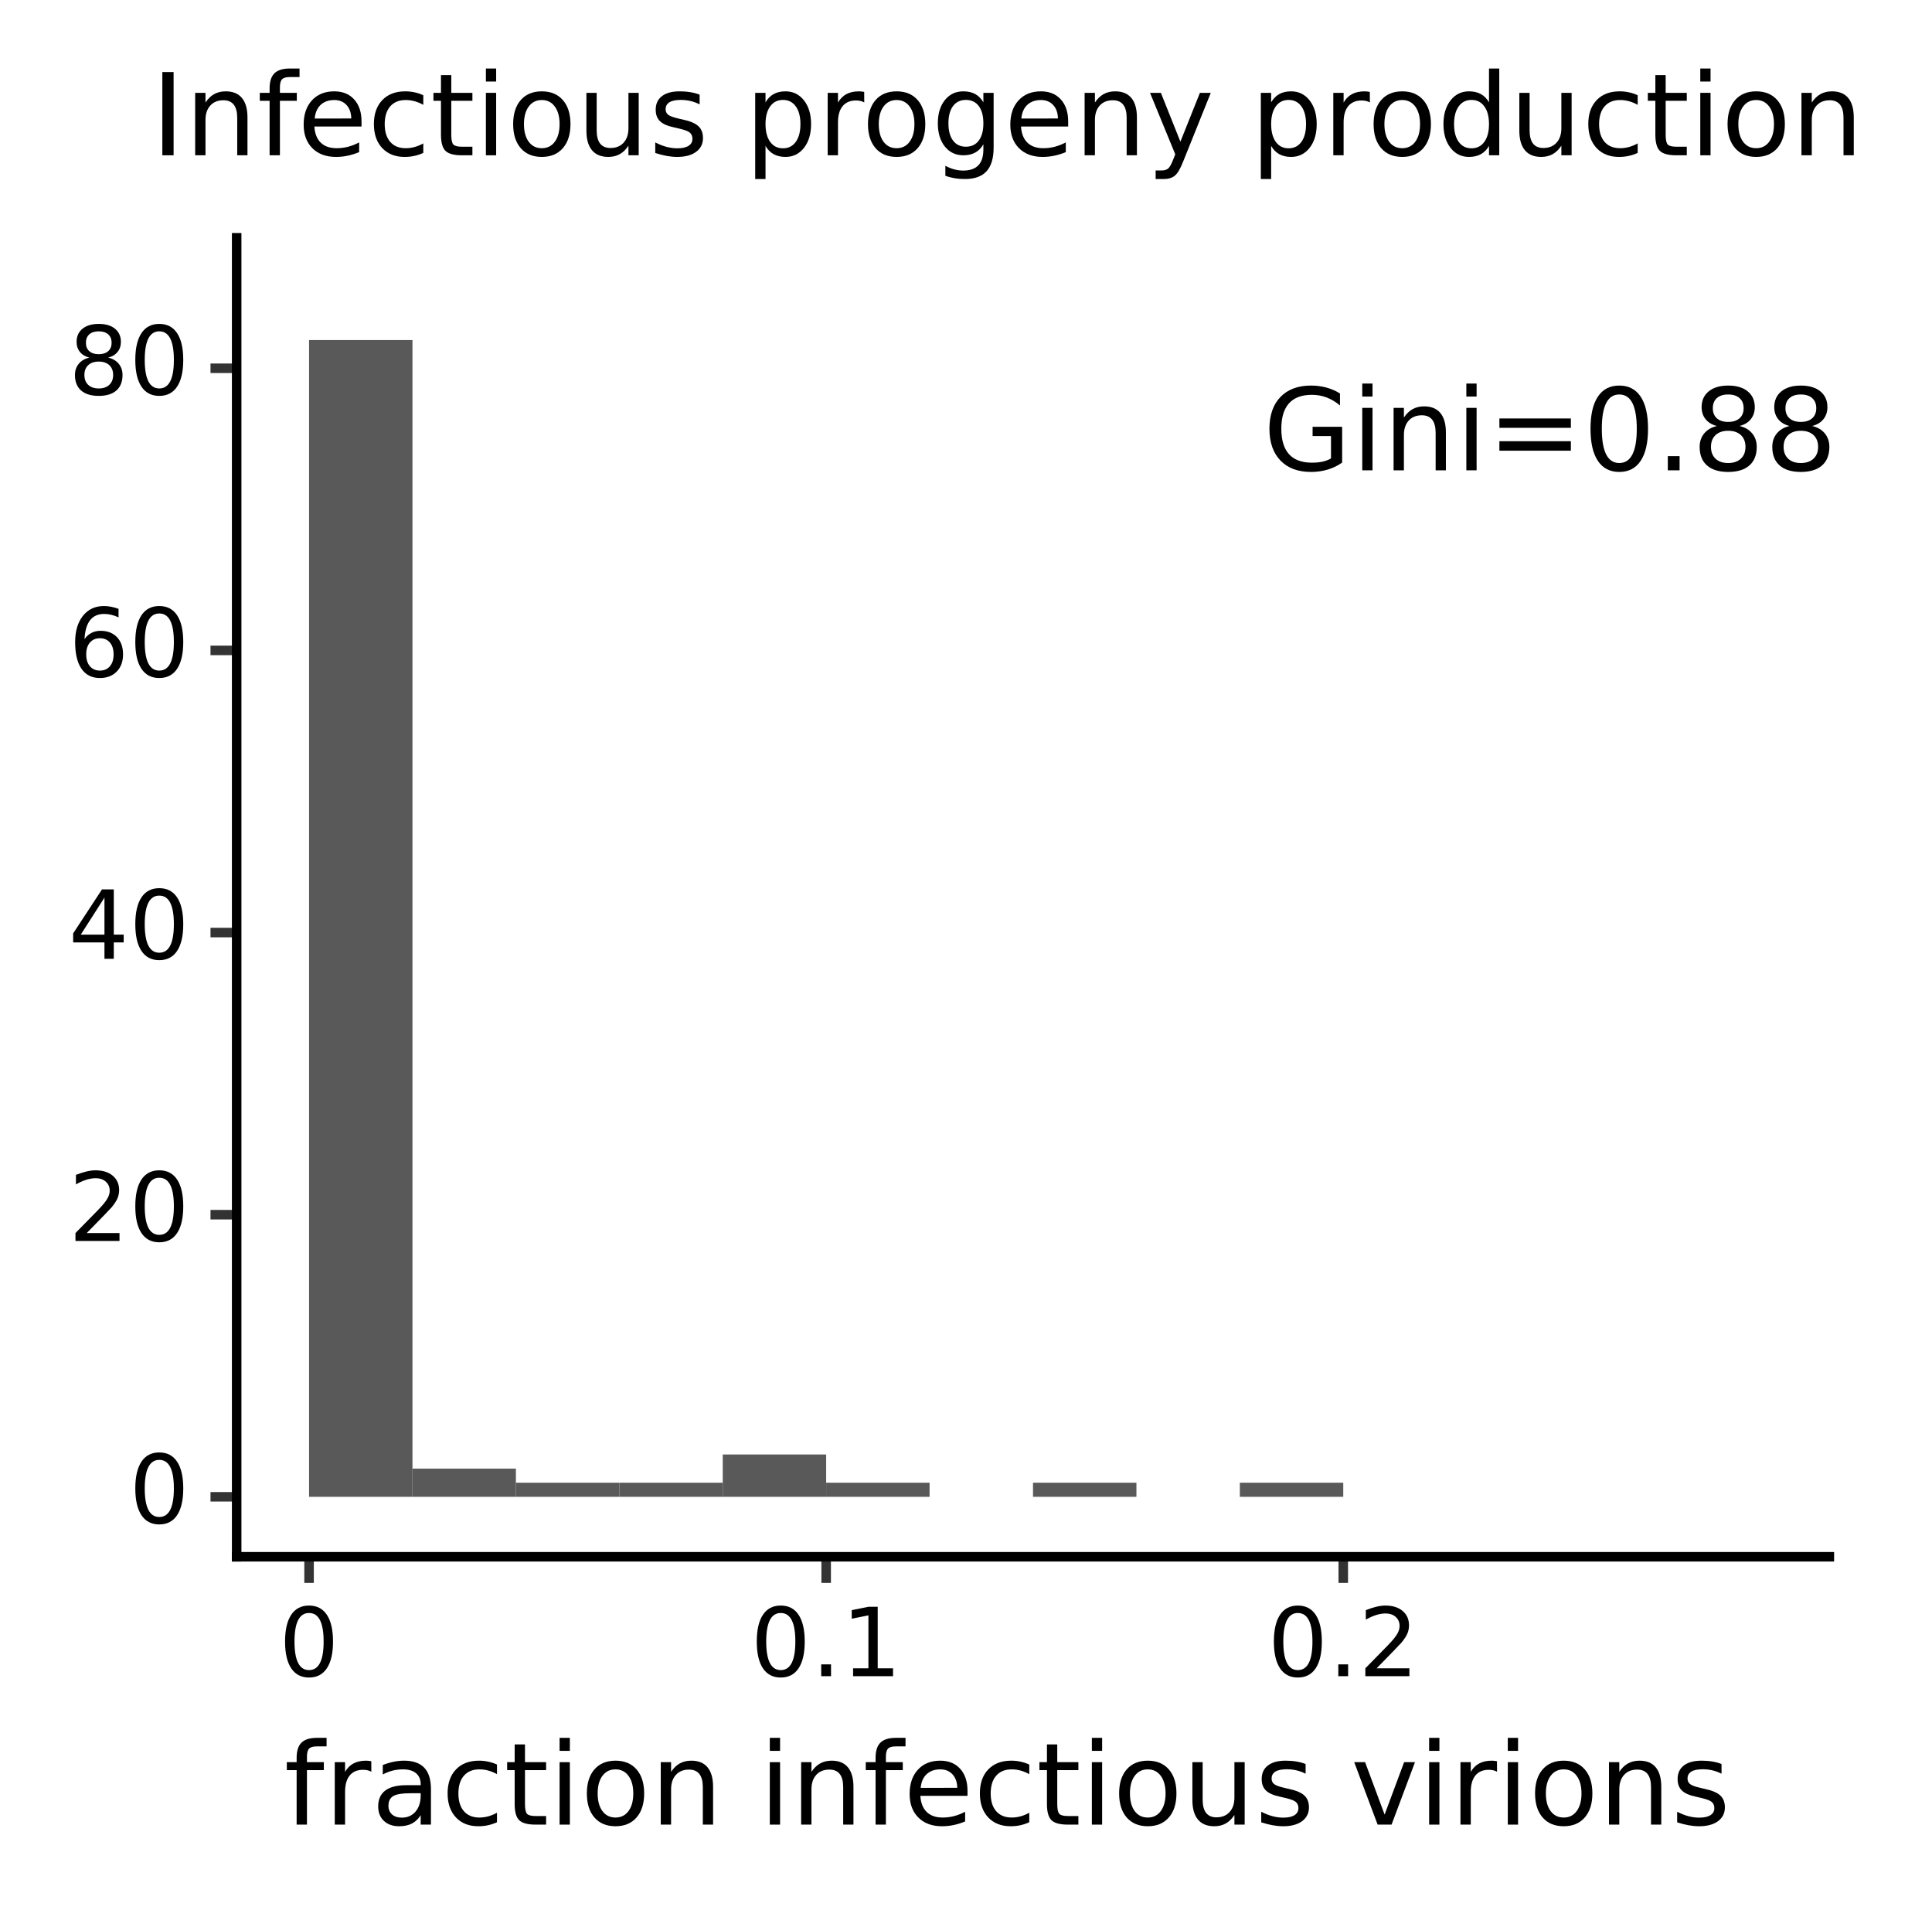
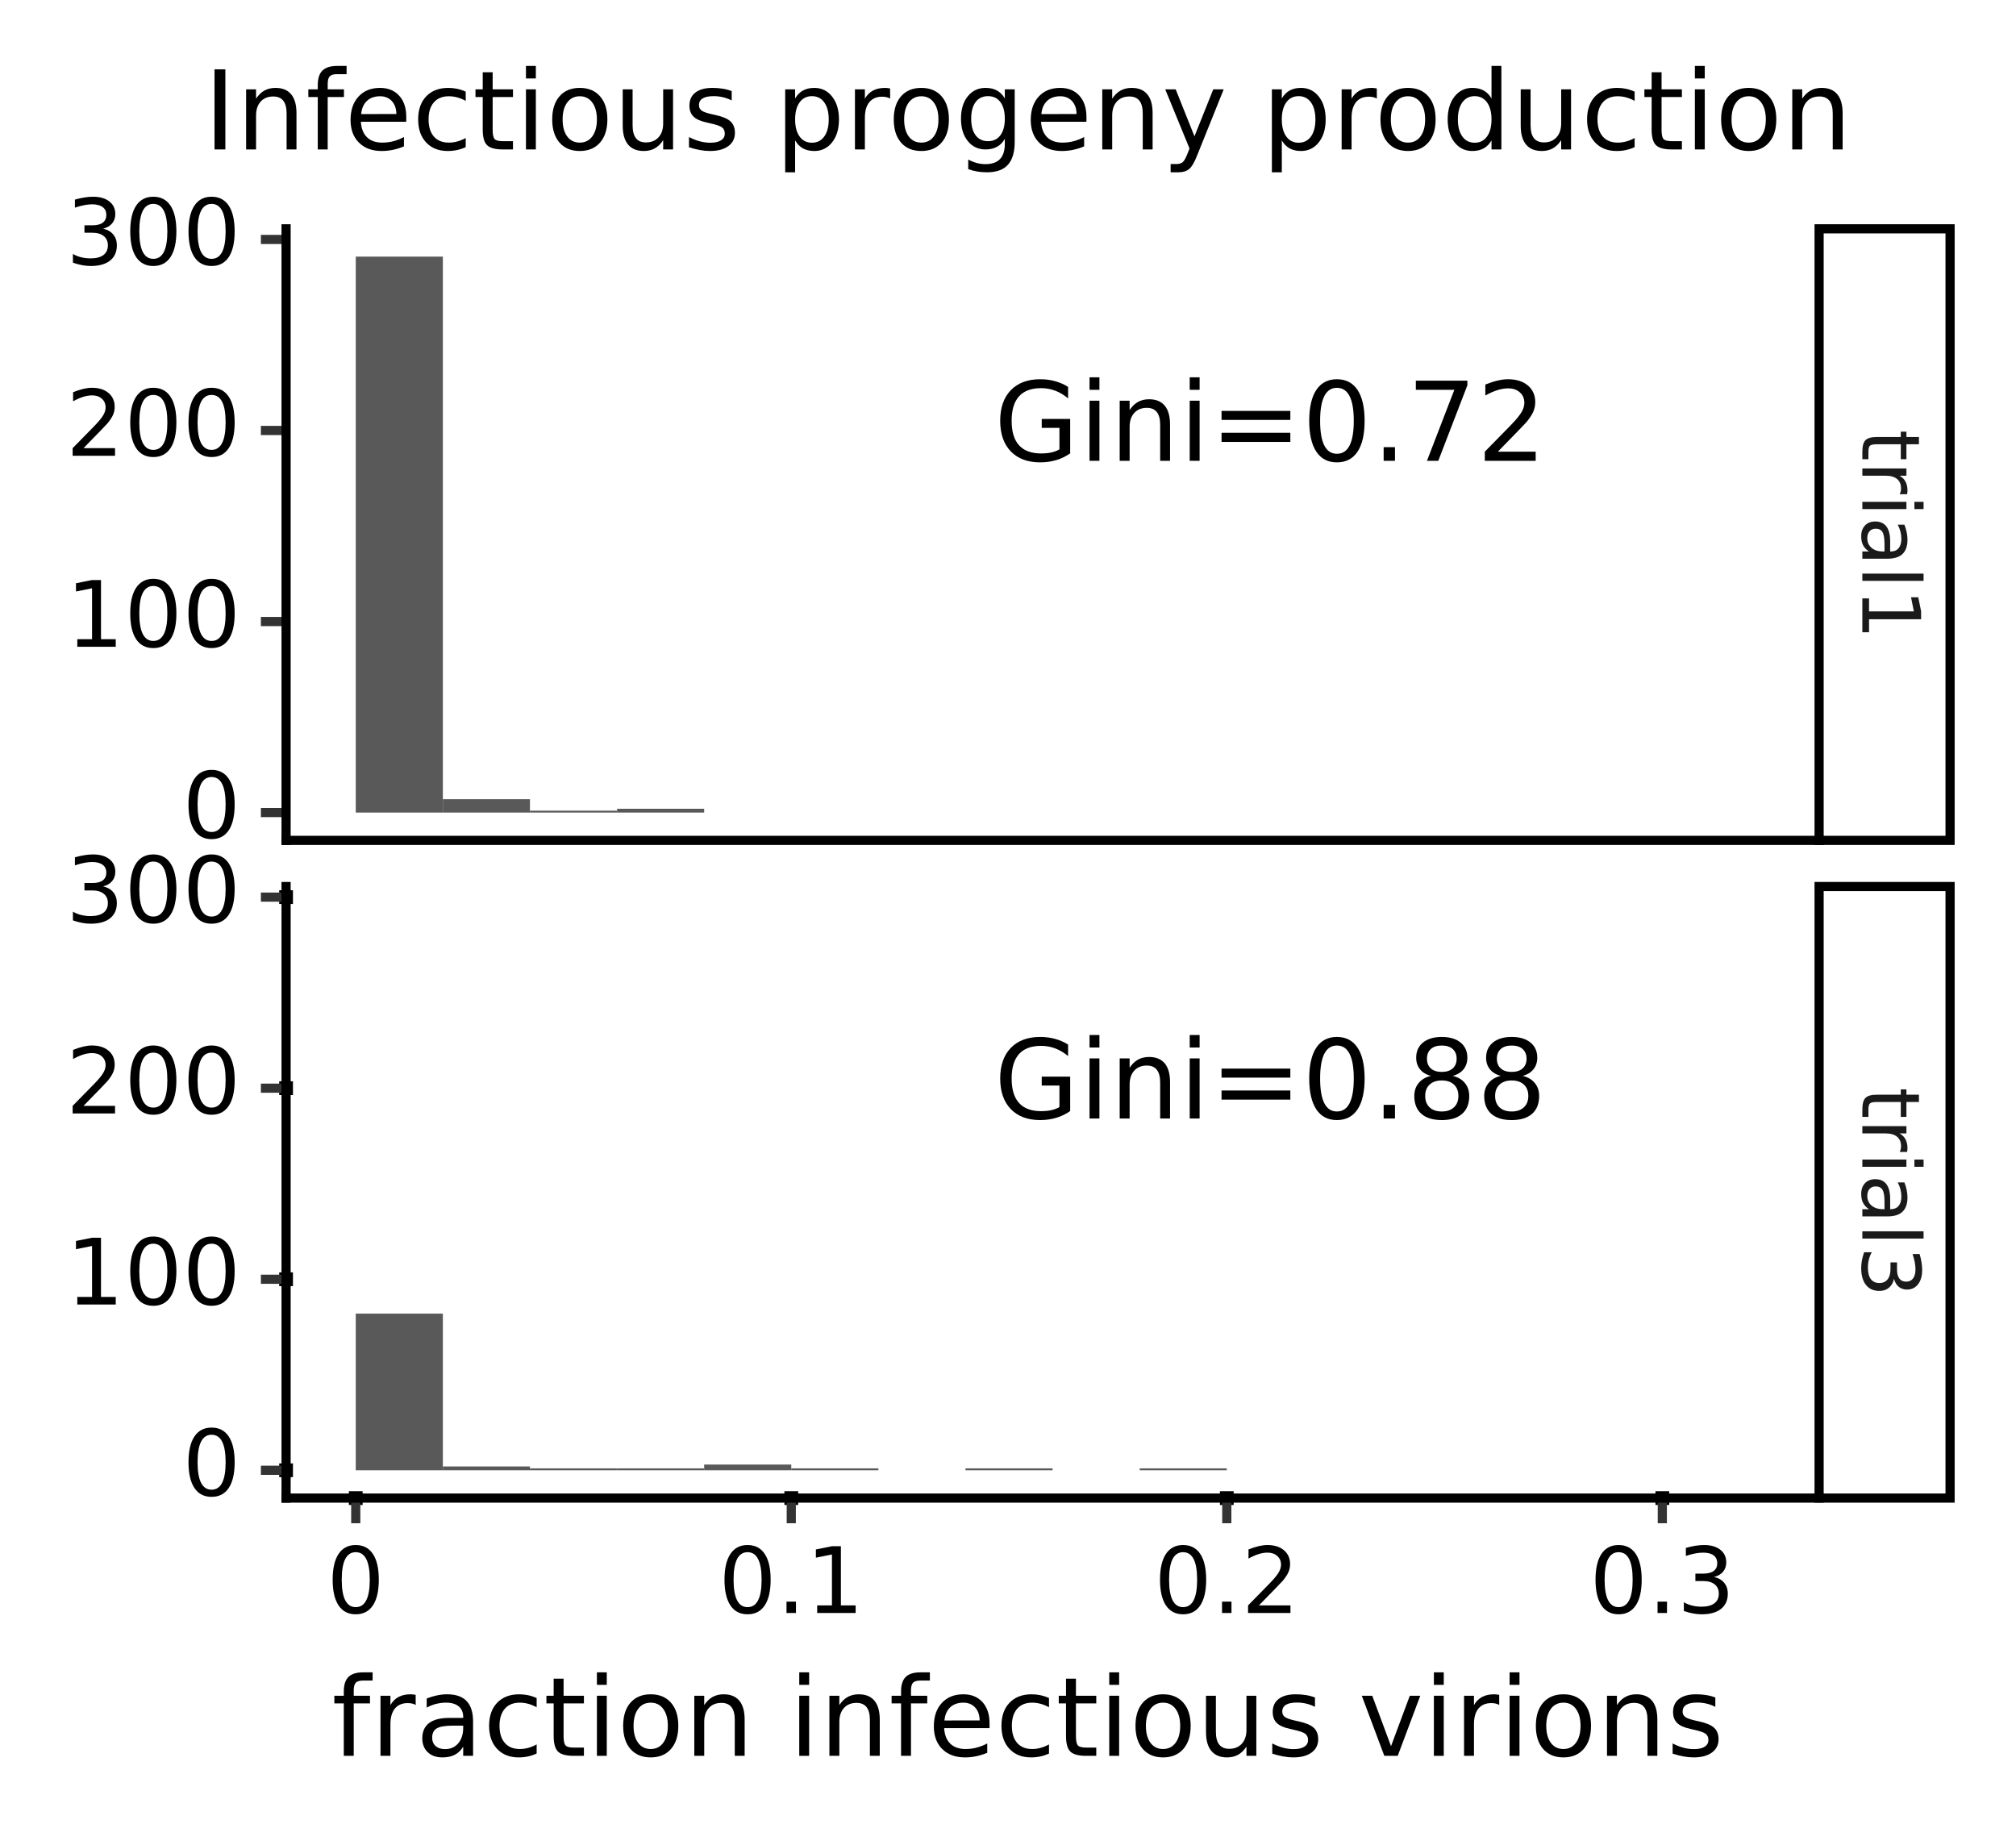
- <svg xmlns="http://www.w3.org/2000/svg" xmlns:xlink="http://www.w3.org/1999/xlink" width="203.065pt" height="201.429pt" viewBox="0 0 203.065 201.429" version="1.1">
+ <svg xmlns="http://www.w3.org/2000/svg" xmlns:xlink="http://www.w3.org/1999/xlink" width="220.137pt" height="201.429pt" viewBox="0 0 220.137 201.429" version="1.1">
  <defs>
    <style type="text/css">*{stroke-linejoin: round; stroke-linecap: butt}</style>
  </defs>
  <g id="figure_1">
    <g id="patch_1">
-       <path d="M 0 201.429  L 203.065 201.429  L 203.065 0  L 0 0  z " style="fill: #ffffff; stroke: #ffffff; stroke-linejoin: miter" />
+       <path d="M 0 201.429  L 220.137 201.429  L 220.137 0  L 0 0  z " style="fill: #ffffff; stroke: #ffffff; stroke-linejoin: miter" />
    </g>
    <g id="axes_1">
      <g id="patch_2">
-         <path d="M 24.875 163.587  L 192.275 163.587  L 192.275 24.987  L 24.875 24.987  z " style="fill: #ffffff" />
+         <path d="M 31.238 91.767  L 198.637 91.767  L 198.637 24.987  L 31.238 24.987  z " style="fill: #ffffff" />
      </g>
      <g id="matplotlib.axis_1">
-         <g id="xtick_1">
+         <g id="xtick_1" />
+         <g id="xtick_2" />
+         <g id="xtick_3" />
+         <g id="xtick_4" />
+         <g id="xtick_5" />
+         <g id="xtick_6" />
+         <g id="xtick_7" />
+       </g>
+       <g id="matplotlib.axis_2">
+         <g id="ytick_1">
          <g id="line2d_1">
-             <path d="M 32.484 163.587  " style="fill: none; stroke: #000000; stroke-width: 1.5" />
+             <path d="M 31.238 88.731  " style="fill: none; stroke: #000000; stroke-width: 1.5" />
            <defs>
-               <path id="mec36c80d26" d="M 0 0  L 0 2.75  " style="stroke: #333333" />
+               <path id="m15685fe1ce" d="M 0 0  L -2.75 0  " style="stroke: #333333" />
            </defs>
            <g>
-               <use xlink:href="#mec36c80d26" x="32.484" y="163.587" style="stroke: #333333" />
+               <use xlink:href="#m15685fe1ce" x="31.238" y="88.731" style="stroke: #333333" />
            </g>
          </g>
          <g id="text_1">
-             <g transform="translate(29.30284 176.1351)scale(0.1 -0.1)">
+             <g transform="translate(19.925 91.49062)scale(0.1 -0.1)">
              <defs>
                <path id="DejaVuSans-30" d="M 2034 4250  Q 1547 4250 1301 3770  Q 1056 3291 1056 2328  Q 1056 1369 1301 889  Q 1547 409 2034 409  Q 2525 409 2770 889  Q 3016 1369 3016 2328  Q 3016 3291 2770 3770  Q 2525 4250 2034 4250  z M 2034 4750  Q 2819 4750 3233 4129  Q 3647 3509 3647 2328  Q 3647 1150 3233 529  Q 2819 -91 2034 -91  Q 1250 -91 836 529  Q 422 1150 422 2328  Q 422 3509 836 4129  Q 1250 4750 2034 4750  z " transform="scale(0.015625)" />
              </defs>
              <use xlink:href="#DejaVuSans-30" />
            </g>
          </g>
        </g>
-         <g id="xtick_2">
+         <g id="ytick_2">
          <g id="line2d_2">
-             <path d="M 86.835 163.587  " style="fill: none; stroke: #000000; stroke-width: 1.5" />
-             <g>
-               <use xlink:href="#mec36c80d26" x="86.835" y="163.587" style="stroke: #333333" />
+             <path d="M 31.238 67.869  " style="fill: none; stroke: #000000; stroke-width: 1.5" />
+             <g>
+               <use xlink:href="#m15685fe1ce" x="31.238" y="67.869" style="stroke: #333333" />
            </g>
          </g>
          <g id="text_2">
-             <g transform="translate(78.88318 176.1351)scale(0.1 -0.1)">
+             <g transform="translate(7.2 70.62839)scale(0.1 -0.1)">
              <defs>
-                 <path id="DejaVuSans-2e" d="M 684 794  L 1344 794  L 1344 0  L 684 0  L 684 794  z " transform="scale(0.015625)" />
                <path id="DejaVuSans-31" d="M 794 531  L 1825 531  L 1825 4091  L 703 3866  L 703 4441  L 1819 4666  L 2450 4666  L 2450 531  L 3481 531  L 3481 0  L 794 0  L 794 531  z " transform="scale(0.015625)" />
              </defs>
-               <use xlink:href="#DejaVuSans-30" />
-               <use xlink:href="#DejaVuSans-2e" x="63.623" />
-               <use xlink:href="#DejaVuSans-31" x="95.41" />
-             </g>
-           </g>
-         </g>
-         <g id="xtick_3">
+               <use xlink:href="#DejaVuSans-31" />
+               <use xlink:href="#DejaVuSans-30" x="63.623" />
+               <use xlink:href="#DejaVuSans-30" x="127.246" />
+             </g>
+           </g>
+         </g>
+         <g id="ytick_3">
          <g id="line2d_3">
-             <path d="M 141.185 163.587  " style="fill: none; stroke: #000000; stroke-width: 1.5" />
-             <g>
-               <use xlink:href="#mec36c80d26" x="141.185" y="163.587" style="stroke: #333333" />
+             <path d="M 31.238 47.007  " style="fill: none; stroke: #000000; stroke-width: 1.5" />
+             <g>
+               <use xlink:href="#m15685fe1ce" x="31.238" y="47.007" style="stroke: #333333" />
            </g>
          </g>
          <g id="text_3">
-             <g transform="translate(133.2338 176.1351)scale(0.1 -0.1)">
+             <g transform="translate(7.2 49.76616)scale(0.1 -0.1)">
              <defs>
                <path id="DejaVuSans-32" d="M 1228 531  L 3431 531  L 3431 0  L 469 0  L 469 531  Q 828 903 1448 1529  Q 2069 2156 2228 2338  Q 2531 2678 2651 2914  Q 2772 3150 2772 3378  Q 2772 3750 2511 3984  Q 2250 4219 1831 4219  Q 1534 4219 1204 4116  Q 875 4013 500 3803  L 500 4441  Q 881 4594 1212 4672  Q 1544 4750 1819 4750  Q 2544 4750 2975 4387  Q 3406 4025 3406 3419  Q 3406 3131 3298 2873  Q 3191 2616 2906 2266  Q 2828 2175 2409 1742  Q 1991 1309 1228 531  z " transform="scale(0.015625)" />
              </defs>
+               <use xlink:href="#DejaVuSans-32" />
+               <use xlink:href="#DejaVuSans-30" x="63.623" />
+               <use xlink:href="#DejaVuSans-30" x="127.246" />
+             </g>
+           </g>
+         </g>
+         <g id="ytick_4">
+           <g id="line2d_4">
+             <path d="M 31.238 26.145  " style="fill: none; stroke: #000000; stroke-width: 1.5" />
+             <g>
+               <use xlink:href="#m15685fe1ce" x="31.238" y="26.145" style="stroke: #333333" />
+             </g>
+           </g>
+           <g id="text_4">
+             <g transform="translate(7.2 28.90393)scale(0.1 -0.1)">
+               <defs>
+                 <path id="DejaVuSans-33" d="M 2597 2516  Q 3050 2419 3304 2112  Q 3559 1806 3559 1356  Q 3559 666 3084 287  Q 2609 -91 1734 -91  Q 1441 -91 1130 -33  Q 819 25 488 141  L 488 750  Q 750 597 1062 519  Q 1375 441 1716 441  Q 2309 441 2620 675  Q 2931 909 2931 1356  Q 2931 1769 2642 2001  Q 2353 2234 1838 2234  L 1294 2234  L 1294 2753  L 1863 2753  Q 2328 2753 2575 2939  Q 2822 3125 2822 3475  Q 2822 3834 2567 4026  Q 2313 4219 1838 4219  Q 1578 4219 1281 4162  Q 984 4106 628 3988  L 628 4550  Q 988 4650 1302 4700  Q 1616 4750 1894 4750  Q 2613 4750 3031 4423  Q 3450 4097 3450 3541  Q 3450 3153 3228 2886  Q 3006 2619 2597 2516  z " transform="scale(0.015625)" />
+               </defs>
+               <use xlink:href="#DejaVuSans-33" />
+               <use xlink:href="#DejaVuSans-30" x="63.623" />
+               <use xlink:href="#DejaVuSans-30" x="127.246" />
+             </g>
+           </g>
+         </g>
+         <g id="ytick_5" />
+         <g id="ytick_6" />
+         <g id="ytick_7" />
+       </g>
+       <g id="PolyCollection_1">
+         <path d="M 38.847 88.731  L 38.847 28.022  L 48.358 28.022  L 48.358 88.731  z " clip-path="url(#p2bdece187e)" style="fill: #595959" />
+         <path d="M 48.358 88.731  L 48.358 87.271  L 57.869 87.271  L 57.869 88.731  z " clip-path="url(#p2bdece187e)" style="fill: #595959" />
+         <path d="M 57.869 88.731  L 57.869 88.523  L 67.381 88.523  L 67.381 88.731  z " clip-path="url(#p2bdece187e)" style="fill: #595959" />
+         <path d="M 67.381 88.731  L 67.381 88.314  L 76.892 88.314  L 76.892 88.731  z " clip-path="url(#p2bdece187e)" style="fill: #595959" />
+         <path d="M 76.892 88.731  L 76.892 88.731  L 86.403 88.731  L 86.403 88.731  z " clip-path="url(#p2bdece187e)" style="fill: #595959" />
+         <path d="M 86.403 88.731  L 86.403 88.731  L 95.915 88.731  L 95.915 88.731  z " clip-path="url(#p2bdece187e)" style="fill: #595959" />
+         <path d="M 95.915 88.731  L 95.915 88.731  L 105.426 88.731  L 105.426 88.731  z " clip-path="url(#p2bdece187e)" style="fill: #595959" />
+         <path d="M 105.426 88.731  L 105.426 88.731  L 114.938 88.731  L 114.938 88.731  z " clip-path="url(#p2bdece187e)" style="fill: #595959" />
+         <path d="M 114.938 88.731  L 114.938 88.731  L 124.449 88.731  L 124.449 88.731  z " clip-path="url(#p2bdece187e)" style="fill: #595959" />
+         <path d="M 124.449 88.731  L 124.449 88.731  L 133.96 88.731  L 133.96 88.731  z " clip-path="url(#p2bdece187e)" style="fill: #595959" />
+         <path d="M 133.96 88.731  L 133.96 88.731  L 143.472 88.731  L 143.472 88.731  z " clip-path="url(#p2bdece187e)" style="fill: #595959" />
+         <path d="M 143.472 88.731  L 143.472 88.731  L 152.983 88.731  L 152.983 88.731  z " clip-path="url(#p2bdece187e)" style="fill: #595959" />
+         <path d="M 152.983 88.731  L 152.983 88.731  L 162.494 88.731  L 162.494 88.731  z " clip-path="url(#p2bdece187e)" style="fill: #595959" />
+         <path d="M 162.494 88.731  L 162.494 88.731  L 172.006 88.731  L 172.006 88.731  z " clip-path="url(#p2bdece187e)" style="fill: #595959" />
+         <path d="M 172.006 88.731  L 172.006 88.731  L 181.517 88.731  L 181.517 88.731  z " clip-path="url(#p2bdece187e)" style="fill: #595959" />
+         <path d="M 181.517 88.731  L 181.517 88.731  L 191.028 88.731  L 191.028 88.731  z " clip-path="url(#p2bdece187e)" style="fill: #595959" />
+       </g>
+       <g id="text_5">
+         <g clip-path="url(#p2bdece187e)">
+           <g transform="translate(108.5434 50.31804)scale(0.12 -0.12)">
+             <defs>
+               <path id="DejaVuSans-47" d="M 3809 666  L 3809 1919  L 2778 1919  L 2778 2438  L 4434 2438  L 4434 434  Q 4069 175 3628 42  Q 3188 -91 2688 -91  Q 1594 -91 976 548  Q 359 1188 359 2328  Q 359 3472 976 4111  Q 1594 4750 2688 4750  Q 3144 4750 3555 4637  Q 3966 4525 4313 4306  L 4313 3634  Q 3963 3931 3569 4081  Q 3175 4231 2741 4231  Q 1884 4231 1454 3753  Q 1025 3275 1025 2328  Q 1025 1384 1454 906  Q 1884 428 2741 428  Q 3075 428 3337 486  Q 3600 544 3809 666  z " transform="scale(0.015625)" />
+               <path id="DejaVuSans-69" d="M 603 3500  L 1178 3500  L 1178 0  L 603 0  L 603 3500  z M 603 4863  L 1178 4863  L 1178 4134  L 603 4134  L 603 4863  z " transform="scale(0.015625)" />
+               <path id="DejaVuSans-6e" d="M 3513 2113  L 3513 0  L 2938 0  L 2938 2094  Q 2938 2591 2744 2837  Q 2550 3084 2163 3084  Q 1697 3084 1428 2787  Q 1159 2491 1159 1978  L 1159 0  L 581 0  L 581 3500  L 1159 3500  L 1159 2956  Q 1366 3272 1645 3428  Q 1925 3584 2291 3584  Q 2894 3584 3203 3211  Q 3513 2838 3513 2113  z " transform="scale(0.015625)" />
+               <path id="DejaVuSans-3d" d="M 678 2906  L 4684 2906  L 4684 2381  L 678 2381  L 678 2906  z M 678 1631  L 4684 1631  L 4684 1100  L 678 1100  L 678 1631  z " transform="scale(0.015625)" />
+               <path id="DejaVuSans-2e" d="M 684 794  L 1344 794  L 1344 0  L 684 0  L 684 794  z " transform="scale(0.015625)" />
+               <path id="DejaVuSans-37" d="M 525 4666  L 3525 4666  L 3525 4397  L 1831 0  L 1172 0  L 2766 4134  L 525 4134  L 525 4666  z " transform="scale(0.015625)" />
+             </defs>
+             <use xlink:href="#DejaVuSans-47" />
+             <use xlink:href="#DejaVuSans-69" x="77.49" />
+             <use xlink:href="#DejaVuSans-6e" x="105.273" />
+             <use xlink:href="#DejaVuSans-69" x="168.652" />
+             <use xlink:href="#DejaVuSans-3d" x="196.436" />
+             <use xlink:href="#DejaVuSans-30" x="280.225" />
+             <use xlink:href="#DejaVuSans-2e" x="343.848" />
+             <use xlink:href="#DejaVuSans-37" x="375.635" />
+             <use xlink:href="#DejaVuSans-32" x="439.258" />
+           </g>
+         </g>
+       </g>
+       <g id="patch_3">
+         <path d="M 198.637 91.767  L 212.938 91.767  L 212.938 24.987  L 198.637 24.987  L 198.637 91.767  z " style="fill: none; stroke: #000000; stroke-linejoin: miter" />
+       </g>
+       <g id="patch_4">
+         <path d="M 31.238 91.767  L 31.238 24.987  " style="fill: none; stroke: #000000; stroke-linejoin: miter; stroke-linecap: square" />
+       </g>
+       <g id="patch_5">
+         <path d="M 31.238 91.767  L 198.637 91.767  " style="fill: none; stroke: #000000; stroke-linejoin: miter; stroke-linecap: square" />
+       </g>
+       <g id="text_6">
+         <g style="fill: #1a1a1a" transform="translate(203.3593 46.90233)rotate(-270)scale(0.088 -0.088)">
+           <defs>
+             <path id="DejaVuSans-74" d="M 1172 4494  L 1172 3500  L 2356 3500  L 2356 3053  L 1172 3053  L 1172 1153  Q 1172 725 1289 603  Q 1406 481 1766 481  L 2356 481  L 2356 0  L 1766 0  Q 1100 0 847 248  Q 594 497 594 1153  L 594 3053  L 172 3053  L 172 3500  L 594 3500  L 594 4494  L 1172 4494  z " transform="scale(0.015625)" />
+             <path id="DejaVuSans-72" d="M 2631 2963  Q 2534 3019 2420 3045  Q 2306 3072 2169 3072  Q 1681 3072 1420 2755  Q 1159 2438 1159 1844  L 1159 0  L 581 0  L 581 3500  L 1159 3500  L 1159 2956  Q 1341 3275 1631 3429  Q 1922 3584 2338 3584  Q 2397 3584 2469 3576  Q 2541 3569 2628 3553  L 2631 2963  z " transform="scale(0.015625)" />
+             <path id="DejaVuSans-61" d="M 2194 1759  Q 1497 1759 1228 1600  Q 959 1441 959 1056  Q 959 750 1161 570  Q 1363 391 1709 391  Q 2188 391 2477 730  Q 2766 1069 2766 1631  L 2766 1759  L 2194 1759  z M 3341 1997  L 3341 0  L 2766 0  L 2766 531  Q 2569 213 2275 61  Q 1981 -91 1556 -91  Q 1019 -91 701 211  Q 384 513 384 1019  Q 384 1609 779 1909  Q 1175 2209 1959 2209  L 2766 2209  L 2766 2266  Q 2766 2663 2505 2880  Q 2244 3097 1772 3097  Q 1472 3097 1187 3025  Q 903 2953 641 2809  L 641 3341  Q 956 3463 1253 3523  Q 1550 3584 1831 3584  Q 2591 3584 2966 3190  Q 3341 2797 3341 1997  z " transform="scale(0.015625)" />
+             <path id="DejaVuSans-6c" d="M 603 4863  L 1178 4863  L 1178 0  L 603 0  L 603 4863  z " transform="scale(0.015625)" />
+           </defs>
+           <use xlink:href="#DejaVuSans-74" />
+           <use xlink:href="#DejaVuSans-72" x="39.209" />
+           <use xlink:href="#DejaVuSans-69" x="80.322" />
+           <use xlink:href="#DejaVuSans-61" x="108.105" />
+           <use xlink:href="#DejaVuSans-6c" x="169.385" />
+           <use xlink:href="#DejaVuSans-31" x="197.168" />
+         </g>
+       </g>
+     </g>
+     <g id="axes_2">
+       <g id="patch_6">
+         <path d="M 31.238 163.587  L 198.637 163.587  L 198.637 96.807  L 31.238 96.807  z " style="fill: #ffffff" />
+       </g>
+       <g id="matplotlib.axis_3">
+         <g id="xtick_8">
+           <g id="line2d_5">
+             <path d="M 38.847 163.587  " style="fill: none; stroke: #000000; stroke-width: 1.5; stroke-linecap: square" />
+             <defs>
+               <path id="me17245740c" d="M 0 0  L 0 2.75  " style="stroke: #333333" />
+             </defs>
+             <g>
+               <use xlink:href="#me17245740c" x="38.847" y="163.587" style="stroke: #333333" />
+             </g>
+           </g>
+           <g id="text_7">
+             <g transform="translate(35.66534 176.1351)scale(0.1 -0.1)">
+               <use xlink:href="#DejaVuSans-30" />
+             </g>
+           </g>
+         </g>
+         <g id="xtick_9">
+           <g id="line2d_6">
+             <path d="M 86.403 163.587  " style="fill: none; stroke: #000000; stroke-width: 1.5; stroke-linecap: square" />
+             <g>
+               <use xlink:href="#me17245740c" x="86.403" y="163.587" style="stroke: #333333" />
+             </g>
+           </g>
+           <g id="text_8">
+             <g transform="translate(78.45185 176.1351)scale(0.1 -0.1)">
+               <use xlink:href="#DejaVuSans-30" />
+               <use xlink:href="#DejaVuSans-2e" x="63.623" />
+               <use xlink:href="#DejaVuSans-31" x="95.41" />
+             </g>
+           </g>
+         </g>
+         <g id="xtick_10">
+           <g id="line2d_7">
+             <path d="M 133.96 163.587  " style="fill: none; stroke: #000000; stroke-width: 1.5; stroke-linecap: square" />
+             <g>
+               <use xlink:href="#me17245740c" x="133.96" y="163.587" style="stroke: #333333" />
+             </g>
+           </g>
+           <g id="text_9">
+             <g transform="translate(126.0087 176.1351)scale(0.1 -0.1)">
              <use xlink:href="#DejaVuSans-30" />
              <use xlink:href="#DejaVuSans-2e" x="63.623" />
              <use xlink:href="#DejaVuSans-32" x="95.41" />
            </g>
          </g>
        </g>
-         <g id="xtick_4" />
-         <g id="xtick_5" />
-         <g id="xtick_6" />
-         <g id="text_4">
-           <g transform="translate(29.87187 191.733)scale(0.12 -0.12)">
+         <g id="xtick_11">
+           <g id="line2d_8">
+             <path d="M 181.517 163.587  " style="fill: none; stroke: #000000; stroke-width: 1.5; stroke-linecap: square" />
+             <g>
+               <use xlink:href="#me17245740c" x="181.517" y="163.587" style="stroke: #333333" />
+             </g>
+           </g>
+           <g id="text_10">
+             <g transform="translate(173.5655 176.1351)scale(0.1 -0.1)">
+               <use xlink:href="#DejaVuSans-30" />
+               <use xlink:href="#DejaVuSans-2e" x="63.623" />
+               <use xlink:href="#DejaVuSans-33" x="95.41" />
+             </g>
+           </g>
+         </g>
+         <g id="xtick_12" />
+         <g id="xtick_13" />
+         <g id="xtick_14" />
+         <g id="text_11">
+           <g transform="translate(36.23438 191.733)scale(0.12 -0.12)">
            <defs>
              <path id="DejaVuSans-66" d="M 2375 4863  L 2375 4384  L 1825 4384  Q 1516 4384 1395 4259  Q 1275 4134 1275 3809  L 1275 3500  L 2222 3500  L 2222 3053  L 1275 3053  L 1275 0  L 697 0  L 697 3053  L 147 3053  L 147 3500  L 697 3500  L 697 3744  Q 697 4328 969 4595  Q 1241 4863 1831 4863  L 2375 4863  z " transform="scale(0.015625)" />
-               <path id="DejaVuSans-72" d="M 2631 2963  Q 2534 3019 2420 3045  Q 2306 3072 2169 3072  Q 1681 3072 1420 2755  Q 1159 2438 1159 1844  L 1159 0  L 581 0  L 581 3500  L 1159 3500  L 1159 2956  Q 1341 3275 1631 3429  Q 1922 3584 2338 3584  Q 2397 3584 2469 3576  Q 2541 3569 2628 3553  L 2631 2963  z " transform="scale(0.015625)" />
-               <path id="DejaVuSans-61" d="M 2194 1759  Q 1497 1759 1228 1600  Q 959 1441 959 1056  Q 959 750 1161 570  Q 1363 391 1709 391  Q 2188 391 2477 730  Q 2766 1069 2766 1631  L 2766 1759  L 2194 1759  z M 3341 1997  L 3341 0  L 2766 0  L 2766 531  Q 2569 213 2275 61  Q 1981 -91 1556 -91  Q 1019 -91 701 211  Q 384 513 384 1019  Q 384 1609 779 1909  Q 1175 2209 1959 2209  L 2766 2209  L 2766 2266  Q 2766 2663 2505 2880  Q 2244 3097 1772 3097  Q 1472 3097 1187 3025  Q 903 2953 641 2809  L 641 3341  Q 956 3463 1253 3523  Q 1550 3584 1831 3584  Q 2591 3584 2966 3190  Q 3341 2797 3341 1997  z " transform="scale(0.015625)" />
              <path id="DejaVuSans-63" d="M 3122 3366  L 3122 2828  Q 2878 2963 2633 3030  Q 2388 3097 2138 3097  Q 1578 3097 1268 2742  Q 959 2388 959 1747  Q 959 1106 1268 751  Q 1578 397 2138 397  Q 2388 397 2633 464  Q 2878 531 3122 666  L 3122 134  Q 2881 22 2623 -34  Q 2366 -91 2075 -91  Q 1284 -91 818 406  Q 353 903 353 1747  Q 353 2603 823 3093  Q 1294 3584 2113 3584  Q 2378 3584 2631 3529  Q 2884 3475 3122 3366  z " transform="scale(0.015625)" />
-               <path id="DejaVuSans-74" d="M 1172 4494  L 1172 3500  L 2356 3500  L 2356 3053  L 1172 3053  L 1172 1153  Q 1172 725 1289 603  Q 1406 481 1766 481  L 2356 481  L 2356 0  L 1766 0  Q 1100 0 847 248  Q 594 497 594 1153  L 594 3053  L 172 3053  L 172 3500  L 594 3500  L 594 4494  L 1172 4494  z " transform="scale(0.015625)" />
-               <path id="DejaVuSans-69" d="M 603 3500  L 1178 3500  L 1178 0  L 603 0  L 603 3500  z M 603 4863  L 1178 4863  L 1178 4134  L 603 4134  L 603 4863  z " transform="scale(0.015625)" />
              <path id="DejaVuSans-6f" d="M 1959 3097  Q 1497 3097 1228 2736  Q 959 2375 959 1747  Q 959 1119 1226 758  Q 1494 397 1959 397  Q 2419 397 2687 759  Q 2956 1122 2956 1747  Q 2956 2369 2687 2733  Q 2419 3097 1959 3097  z M 1959 3584  Q 2709 3584 3137 3096  Q 3566 2609 3566 1747  Q 3566 888 3137 398  Q 2709 -91 1959 -91  Q 1206 -91 779 398  Q 353 888 353 1747  Q 353 2609 779 3096  Q 1206 3584 1959 3584  z " transform="scale(0.015625)" />
-               <path id="DejaVuSans-6e" d="M 3513 2113  L 3513 0  L 2938 0  L 2938 2094  Q 2938 2591 2744 2837  Q 2550 3084 2163 3084  Q 1697 3084 1428 2787  Q 1159 2491 1159 1978  L 1159 0  L 581 0  L 581 3500  L 1159 3500  L 1159 2956  Q 1366 3272 1645 3428  Q 1925 3584 2291 3584  Q 2894 3584 3203 3211  Q 3513 2838 3513 2113  z " transform="scale(0.015625)" />
              <path id="DejaVuSans-20" transform="scale(0.015625)" />
              <path id="DejaVuSans-65" d="M 3597 1894  L 3597 1613  L 953 1613  Q 991 1019 1311 708  Q 1631 397 2203 397  Q 2534 397 2845 478  Q 3156 559 3463 722  L 3463 178  Q 3153 47 2828 -22  Q 2503 -91 2169 -91  Q 1331 -91 842 396  Q 353 884 353 1716  Q 353 2575 817 3079  Q 1281 3584 2069 3584  Q 2775 3584 3186 3129  Q 3597 2675 3597 1894  z M 3022 2063  Q 3016 2534 2758 2815  Q 2500 3097 2075 3097  Q 1594 3097 1305 2825  Q 1016 2553 972 2059  L 3022 2063  z " transform="scale(0.015625)" />
              <path id="DejaVuSans-75" d="M 544 1381  L 544 3500  L 1119 3500  L 1119 1403  Q 1119 906 1312 657  Q 1506 409 1894 409  Q 2359 409 2629 706  Q 2900 1003 2900 1516  L 2900 3500  L 3475 3500  L 3475 0  L 2900 0  L 2900 538  Q 2691 219 2414 64  Q 2138 -91 1772 -91  Q 1169 -91 856 284  Q 544 659 544 1381  z M 1991 3584  L 1991 3584  z " transform="scale(0.015625)" />
              <path id="DejaVuSans-73" d="M 2834 3397  L 2834 2853  Q 2591 2978 2328 3040  Q 2066 3103 1784 3103  Q 1356 3103 1142 2972  Q 928 2841 928 2578  Q 928 2378 1081 2264  Q 1234 2150 1697 2047  L 1894 2003  Q 2506 1872 2764 1633  Q 3022 1394 3022 966  Q 3022 478 2636 193  Q 2250 -91 1575 -91  Q 1294 -91 989 -36  Q 684 19 347 128  L 347 722  Q 666 556 975 473  Q 1284 391 1588 391  Q 1994 391 2212 530  Q 2431 669 2431 922  Q 2431 1156 2273 1281  Q 2116 1406 1581 1522  L 1381 1569  Q 847 1681 609 1914  Q 372 2147 372 2553  Q 372 3047 722 3315  Q 1072 3584 1716 3584  Q 2034 3584 2315 3537  Q 2597 3491 2834 3397  z " transform="scale(0.015625)" />
              <path id="DejaVuSans-76" d="M 191 3500  L 800 3500  L 1894 563  L 2988 3500  L 3597 3500  L 2284 0  L 1503 0  L 191 3500  z " transform="scale(0.015625)" />
            </defs>
            <use xlink:href="#DejaVuSans-66" />
            <use xlink:href="#DejaVuSans-72" x="35.205" />
            <use xlink:href="#DejaVuSans-61" x="76.318" />
            <use xlink:href="#DejaVuSans-63" x="137.598" />
            <use xlink:href="#DejaVuSans-74" x="192.578" />
            <use xlink:href="#DejaVuSans-69" x="231.787" />
            <use xlink:href="#DejaVuSans-6f" x="259.57" />
            <use xlink:href="#DejaVuSans-6e" x="320.752" />
            <use xlink:href="#DejaVuSans-20" x="384.131" />
            <use xlink:href="#DejaVuSans-69" x="415.918" />
            <use xlink:href="#DejaVuSans-6e" x="443.701" />
            <use xlink:href="#DejaVuSans-66" x="507.08" />
            <use xlink:href="#DejaVuSans-65" x="542.285" />
            <use xlink:href="#DejaVuSans-63" x="603.809" />
            <use xlink:href="#DejaVuSans-74" x="658.789" />
            <use xlink:href="#DejaVuSans-69" x="697.998" />
            <use xlink:href="#DejaVuSans-6f" x="725.781" />
            <use xlink:href="#DejaVuSans-75" x="786.963" />
            <use xlink:href="#DejaVuSans-73" x="850.342" />
            <use xlink:href="#DejaVuSans-20" x="902.441" />
            <use xlink:href="#DejaVuSans-76" x="934.229" />
            <use xlink:href="#DejaVuSans-69" x="993.408" />
            <use xlink:href="#DejaVuSans-72" x="1021.191" />
            <use xlink:href="#DejaVuSans-69" x="1062.305" />
            <use xlink:href="#DejaVuSans-6f" x="1090.088" />
            <use xlink:href="#DejaVuSans-6e" x="1151.27" />
            <use xlink:href="#DejaVuSans-73" x="1214.648" />
          </g>
        </g>
      </g>
-       <g id="matplotlib.axis_2">
-         <g id="ytick_1">
-           <g id="line2d_4">
-             <path d="M 24.875 157.287  " style="fill: none; stroke: #000000; stroke-width: 1.5" />
+       <g id="matplotlib.axis_4">
+         <g id="ytick_8">
+           <g id="line2d_9">
+             <path d="M 31.238 160.551  " style="fill: none; stroke: #000000; stroke-width: 1.5; stroke-linecap: square" />
+             <g>
+               <use xlink:href="#m15685fe1ce" x="31.238" y="160.551" style="stroke: #333333" />
+             </g>
+           </g>
+           <g id="text_12">
+             <g transform="translate(19.925 163.3106)scale(0.1 -0.1)">
+               <use xlink:href="#DejaVuSans-30" />
+             </g>
+           </g>
+         </g>
+         <g id="ytick_9">
+           <g id="line2d_10">
+             <path d="M 31.238 139.689  " style="fill: none; stroke: #000000; stroke-width: 1.5; stroke-linecap: square" />
+             <g>
+               <use xlink:href="#m15685fe1ce" x="31.238" y="139.689" style="stroke: #333333" />
+             </g>
+           </g>
+           <g id="text_13">
+             <g transform="translate(7.2 142.4484)scale(0.1 -0.1)">
+               <use xlink:href="#DejaVuSans-31" />
+               <use xlink:href="#DejaVuSans-30" x="63.623" />
+               <use xlink:href="#DejaVuSans-30" x="127.246" />
+             </g>
+           </g>
+         </g>
+         <g id="ytick_10">
+           <g id="line2d_11">
+             <path d="M 31.238 118.827  " style="fill: none; stroke: #000000; stroke-width: 1.5; stroke-linecap: square" />
+             <g>
+               <use xlink:href="#m15685fe1ce" x="31.238" y="118.827" style="stroke: #333333" />
+             </g>
+           </g>
+           <g id="text_14">
+             <g transform="translate(7.2 121.5862)scale(0.1 -0.1)">
+               <use xlink:href="#DejaVuSans-32" />
+               <use xlink:href="#DejaVuSans-30" x="63.623" />
+               <use xlink:href="#DejaVuSans-30" x="127.246" />
+             </g>
+           </g>
+         </g>
+         <g id="ytick_11">
+           <g id="line2d_12">
+             <path d="M 31.238 97.965  " style="fill: none; stroke: #000000; stroke-width: 1.5; stroke-linecap: square" />
+             <g>
+               <use xlink:href="#m15685fe1ce" x="31.238" y="97.965" style="stroke: #333333" />
+             </g>
+           </g>
+           <g id="text_15">
+             <g transform="translate(7.2 100.7239)scale(0.1 -0.1)">
+               <use xlink:href="#DejaVuSans-33" />
+               <use xlink:href="#DejaVuSans-30" x="63.623" />
+               <use xlink:href="#DejaVuSans-30" x="127.246" />
+             </g>
+           </g>
+         </g>
+         <g id="ytick_12" />
+         <g id="ytick_13" />
+         <g id="ytick_14" />
+       </g>
+       <g id="PolyCollection_2">
+         <path d="M 38.847 160.551  L 38.847 143.444  L 48.358 143.444  L 48.358 160.551  z " clip-path="url(#p586b9892b6)" style="fill: #595959" />
+         <path d="M 48.358 160.551  L 48.358 160.134  L 57.869 160.134  L 57.869 160.551  z " clip-path="url(#p586b9892b6)" style="fill: #595959" />
+         <path d="M 57.869 160.551  L 57.869 160.343  L 67.381 160.343  L 67.381 160.551  z " clip-path="url(#p586b9892b6)" style="fill: #595959" />
+         <path d="M 67.381 160.551  L 67.381 160.343  L 76.892 160.343  L 76.892 160.551  z " clip-path="url(#p586b9892b6)" style="fill: #595959" />
+         <path d="M 76.892 160.551  L 76.892 159.925  L 86.403 159.925  L 86.403 160.551  z " clip-path="url(#p586b9892b6)" style="fill: #595959" />
+         <path d="M 86.403 160.551  L 86.403 160.343  L 95.915 160.343  L 95.915 160.551  z " clip-path="url(#p586b9892b6)" style="fill: #595959" />
+         <path d="M 95.915 160.551  L 95.915 160.551  L 105.426 160.551  L 105.426 160.551  z " clip-path="url(#p586b9892b6)" style="fill: #595959" />
+         <path d="M 105.426 160.551  L 105.426 160.343  L 114.938 160.343  L 114.938 160.551  z " clip-path="url(#p586b9892b6)" style="fill: #595959" />
+         <path d="M 114.938 160.551  L 114.938 160.551  L 124.449 160.551  L 124.449 160.551  z " clip-path="url(#p586b9892b6)" style="fill: #595959" />
+         <path d="M 124.449 160.551  L 124.449 160.343  L 133.96 160.343  L 133.96 160.551  z " clip-path="url(#p586b9892b6)" style="fill: #595959" />
+         <path d="M 133.96 160.551  L 133.96 160.551  L 143.472 160.551  L 143.472 160.551  z " clip-path="url(#p586b9892b6)" style="fill: #595959" />
+         <path d="M 143.472 160.551  L 143.472 160.551  L 152.983 160.551  L 152.983 160.551  z " clip-path="url(#p586b9892b6)" style="fill: #595959" />
+         <path d="M 152.983 160.551  L 152.983 160.551  L 162.494 160.551  L 162.494 160.551  z " clip-path="url(#p586b9892b6)" style="fill: #595959" />
+         <path d="M 162.494 160.551  L 162.494 160.551  L 172.006 160.551  L 172.006 160.551  z " clip-path="url(#p586b9892b6)" style="fill: #595959" />
+         <path d="M 172.006 160.551  L 172.006 160.551  L 181.517 160.551  L 181.517 160.551  z " clip-path="url(#p586b9892b6)" style="fill: #595959" />
+         <path d="M 181.517 160.551  L 181.517 160.551  L 191.028 160.551  L 191.028 160.551  z " clip-path="url(#p586b9892b6)" style="fill: #595959" />
+       </g>
+       <g id="text_16">
+         <g clip-path="url(#p586b9892b6)">
+           <g transform="translate(108.5434 122.138)scale(0.12 -0.12)">
            <defs>
-               <path id="mcdc83ff922" d="M 0 0  L -2.75 0  " style="stroke: #333333" />
-             </defs>
-             <g>
-               <use xlink:href="#mcdc83ff922" x="24.875" y="157.287" style="stroke: #333333" />
-             </g>
-           </g>
-           <g id="text_5">
-             <g transform="translate(13.5625 160.0461)scale(0.1 -0.1)">
-               <use xlink:href="#DejaVuSans-30" />
-             </g>
-           </g>
-         </g>
-         <g id="ytick_2">
-           <g id="line2d_5">
-             <path d="M 24.875 127.64  " style="fill: none; stroke: #000000; stroke-width: 1.5" />
-             <g>
-               <use xlink:href="#mcdc83ff922" x="24.875" y="127.64" style="stroke: #333333" />
-             </g>
-           </g>
-           <g id="text_6">
-             <g transform="translate(7.2 130.399)scale(0.1 -0.1)">
-               <use xlink:href="#DejaVuSans-32" />
-               <use xlink:href="#DejaVuSans-30" x="63.623" />
-             </g>
-           </g>
-         </g>
-         <g id="ytick_3">
-           <g id="line2d_6">
-             <path d="M 24.875 97.993  " style="fill: none; stroke: #000000; stroke-width: 1.5" />
-             <g>
-               <use xlink:href="#mcdc83ff922" x="24.875" y="97.993" style="stroke: #333333" />
-             </g>
-           </g>
-           <g id="text_7">
-             <g transform="translate(7.2 100.752)scale(0.1 -0.1)">
-               <defs>
-                 <path id="DejaVuSans-34" d="M 2419 4116  L 825 1625  L 2419 1625  L 2419 4116  z M 2253 4666  L 3047 4666  L 3047 1625  L 3713 1625  L 3713 1100  L 3047 1100  L 3047 0  L 2419 0  L 2419 1100  L 313 1100  L 313 1709  L 2253 4666  z " transform="scale(0.015625)" />
-               </defs>
-               <use xlink:href="#DejaVuSans-34" />
-               <use xlink:href="#DejaVuSans-30" x="63.623" />
-             </g>
-           </g>
-         </g>
-         <g id="ytick_4">
-           <g id="line2d_7">
-             <path d="M 24.875 68.346  " style="fill: none; stroke: #000000; stroke-width: 1.5" />
-             <g>
-               <use xlink:href="#mcdc83ff922" x="24.875" y="68.346" style="stroke: #333333" />
-             </g>
-           </g>
-           <g id="text_8">
-             <g transform="translate(7.2 71.1049)scale(0.1 -0.1)">
-               <defs>
-                 <path id="DejaVuSans-36" d="M 2113 2584  Q 1688 2584 1439 2293  Q 1191 2003 1191 1497  Q 1191 994 1439 701  Q 1688 409 2113 409  Q 2538 409 2786 701  Q 3034 994 3034 1497  Q 3034 2003 2786 2293  Q 2538 2584 2113 2584  z M 3366 4563  L 3366 3988  Q 3128 4100 2886 4159  Q 2644 4219 2406 4219  Q 1781 4219 1451 3797  Q 1122 3375 1075 2522  Q 1259 2794 1537 2939  Q 1816 3084 2150 3084  Q 2853 3084 3261 2657  Q 3669 2231 3669 1497  Q 3669 778 3244 343  Q 2819 -91 2113 -91  Q 1303 -91 875 529  Q 447 1150 447 2328  Q 447 3434 972 4092  Q 1497 4750 2381 4750  Q 2619 4750 2861 4703  Q 3103 4656 3366 4563  z " transform="scale(0.015625)" />
-               </defs>
-               <use xlink:href="#DejaVuSans-36" />
-               <use xlink:href="#DejaVuSans-30" x="63.623" />
-             </g>
-           </g>
-         </g>
-         <g id="ytick_5">
-           <g id="line2d_8">
-             <path d="M 24.875 38.698  " style="fill: none; stroke: #000000; stroke-width: 1.5" />
-             <g>
-               <use xlink:href="#mcdc83ff922" x="24.875" y="38.698" style="stroke: #333333" />
-             </g>
-           </g>
-           <g id="text_9">
-             <g transform="translate(7.2 41.45784)scale(0.1 -0.1)">
-               <defs>
-                 <path id="DejaVuSans-38" d="M 2034 2216  Q 1584 2216 1326 1975  Q 1069 1734 1069 1313  Q 1069 891 1326 650  Q 1584 409 2034 409  Q 2484 409 2743 651  Q 3003 894 3003 1313  Q 3003 1734 2745 1975  Q 2488 2216 2034 2216  z M 1403 2484  Q 997 2584 770 2862  Q 544 3141 544 3541  Q 544 4100 942 4425  Q 1341 4750 2034 4750  Q 2731 4750 3128 4425  Q 3525 4100 3525 3541  Q 3525 3141 3298 2862  Q 3072 2584 2669 2484  Q 3125 2378 3379 2068  Q 3634 1759 3634 1313  Q 3634 634 3220 271  Q 2806 -91 2034 -91  Q 1263 -91 848 271  Q 434 634 434 1313  Q 434 1759 690 2068  Q 947 2378 1403 2484  z M 1172 3481  Q 1172 3119 1398 2916  Q 1625 2713 2034 2713  Q 2441 2713 2670 2916  Q 2900 3119 2900 3481  Q 2900 3844 2670 4047  Q 2441 4250 2034 4250  Q 1625 4250 1398 4047  Q 1172 3844 1172 3481  z " transform="scale(0.015625)" />
-               </defs>
-               <use xlink:href="#DejaVuSans-38" />
-               <use xlink:href="#DejaVuSans-30" x="63.623" />
-             </g>
-           </g>
-         </g>
-         <g id="ytick_6" />
-         <g id="ytick_7" />
-         <g id="ytick_8" />
-         <g id="ytick_9" />
-       </g>
-       <g id="PolyCollection_1">
-         <path d="M 32.484 157.287  L 32.484 35.734  L 43.354 35.734  L 43.354 157.287  z " clip-path="url(#p0f8f8ce4ec)" style="fill: #595959" />
-         <path d="M 43.354 157.287  L 43.354 154.322  L 54.224 154.322  L 54.224 157.287  z " clip-path="url(#p0f8f8ce4ec)" style="fill: #595959" />
-         <path d="M 54.224 157.287  L 54.224 155.804  L 65.094 155.804  L 65.094 157.287  z " clip-path="url(#p0f8f8ce4ec)" style="fill: #595959" />
-         <path d="M 65.094 157.287  L 65.094 155.804  L 75.965 155.804  L 75.965 157.287  z " clip-path="url(#p0f8f8ce4ec)" style="fill: #595959" />
-         <path d="M 75.965 157.287  L 75.965 152.84  L 86.835 152.84  L 86.835 157.287  z " clip-path="url(#p0f8f8ce4ec)" style="fill: #595959" />
-         <path d="M 86.835 157.287  L 86.835 155.804  L 97.705 155.804  L 97.705 157.287  z " clip-path="url(#p0f8f8ce4ec)" style="fill: #595959" />
-         <path d="M 97.705 157.287  L 97.705 157.287  L 108.575 157.287  L 108.575 157.287  z " clip-path="url(#p0f8f8ce4ec)" style="fill: #595959" />
-         <path d="M 108.575 157.287  L 108.575 155.804  L 119.445 155.804  L 119.445 157.287  z " clip-path="url(#p0f8f8ce4ec)" style="fill: #595959" />
-         <path d="M 119.445 157.287  L 119.445 157.287  L 130.315 157.287  L 130.315 157.287  z " clip-path="url(#p0f8f8ce4ec)" style="fill: #595959" />
-         <path d="M 130.315 157.287  L 130.315 155.804  L 141.185 155.804  L 141.185 157.287  z " clip-path="url(#p0f8f8ce4ec)" style="fill: #595959" />
-         <path d="M 141.185 157.287  L 141.185 157.287  L 152.056 157.287  L 152.056 157.287  z " clip-path="url(#p0f8f8ce4ec)" style="fill: #595959" />
-         <path d="M 152.056 157.287  L 152.056 157.287  L 162.926 157.287  L 162.926 157.287  z " clip-path="url(#p0f8f8ce4ec)" style="fill: #595959" />
-         <path d="M 162.926 157.287  L 162.926 157.287  L 173.796 157.287  L 173.796 157.287  z " clip-path="url(#p0f8f8ce4ec)" style="fill: #595959" />
-         <path d="M 173.796 157.287  L 173.796 157.287  L 184.666 157.287  L 184.666 157.287  z " clip-path="url(#p0f8f8ce4ec)" style="fill: #595959" />
-       </g>
-       <g id="text_10">
-         <g clip-path="url(#p0f8f8ce4ec)">
-           <g transform="translate(132.7531 49.42148)scale(0.12 -0.12)">
-             <defs>
-               <path id="DejaVuSans-47" d="M 3809 666  L 3809 1919  L 2778 1919  L 2778 2438  L 4434 2438  L 4434 434  Q 4069 175 3628 42  Q 3188 -91 2688 -91  Q 1594 -91 976 548  Q 359 1188 359 2328  Q 359 3472 976 4111  Q 1594 4750 2688 4750  Q 3144 4750 3555 4637  Q 3966 4525 4313 4306  L 4313 3634  Q 3963 3931 3569 4081  Q 3175 4231 2741 4231  Q 1884 4231 1454 3753  Q 1025 3275 1025 2328  Q 1025 1384 1454 906  Q 1884 428 2741 428  Q 3075 428 3337 486  Q 3600 544 3809 666  z " transform="scale(0.015625)" />
-               <path id="DejaVuSans-3d" d="M 678 2906  L 4684 2906  L 4684 2381  L 678 2381  L 678 2906  z M 678 1631  L 4684 1631  L 4684 1100  L 678 1100  L 678 1631  z " transform="scale(0.015625)" />
+               <path id="DejaVuSans-38" d="M 2034 2216  Q 1584 2216 1326 1975  Q 1069 1734 1069 1313  Q 1069 891 1326 650  Q 1584 409 2034 409  Q 2484 409 2743 651  Q 3003 894 3003 1313  Q 3003 1734 2745 1975  Q 2488 2216 2034 2216  z M 1403 2484  Q 997 2584 770 2862  Q 544 3141 544 3541  Q 544 4100 942 4425  Q 1341 4750 2034 4750  Q 2731 4750 3128 4425  Q 3525 4100 3525 3541  Q 3525 3141 3298 2862  Q 3072 2584 2669 2484  Q 3125 2378 3379 2068  Q 3634 1759 3634 1313  Q 3634 634 3220 271  Q 2806 -91 2034 -91  Q 1263 -91 848 271  Q 434 634 434 1313  Q 434 1759 690 2068  Q 947 2378 1403 2484  z M 1172 3481  Q 1172 3119 1398 2916  Q 1625 2713 2034 2713  Q 2441 2713 2670 2916  Q 2900 3119 2900 3481  Q 2900 3844 2670 4047  Q 2441 4250 2034 4250  Q 1625 4250 1398 4047  Q 1172 3844 1172 3481  z " transform="scale(0.015625)" />
            </defs>
            <use xlink:href="#DejaVuSans-47" />
            <use xlink:href="#DejaVuSans-69" x="77.49" />
            <use xlink:href="#DejaVuSans-6e" x="105.273" />
            <use xlink:href="#DejaVuSans-69" x="168.652" />
            <use xlink:href="#DejaVuSans-3d" x="196.436" />
            <use xlink:href="#DejaVuSans-30" x="280.225" />
            <use xlink:href="#DejaVuSans-2e" x="343.848" />
            <use xlink:href="#DejaVuSans-38" x="375.635" />
            <use xlink:href="#DejaVuSans-38" x="439.258" />
          </g>
        </g>
      </g>
-       <g id="patch_3">
-         <path d="M 24.875 163.587  L 24.875 24.987  " style="fill: none; stroke: #000000; stroke-linejoin: miter; stroke-linecap: square" />
-       </g>
-       <g id="patch_4">
-         <path d="M 24.875 163.587  L 192.275 163.587  " style="fill: none; stroke: #000000; stroke-linejoin: miter; stroke-linecap: square" />
+       <g id="patch_7">
+         <path d="M 198.637 163.587  L 212.938 163.587  L 212.938 96.807  L 198.637 96.807  L 198.637 163.587  z " style="fill: none; stroke: #000000; stroke-linejoin: miter" />
+       </g>
+       <g id="patch_8">
+         <path d="M 31.238 163.587  L 31.238 96.807  " style="fill: none; stroke: #000000; stroke-linejoin: miter; stroke-linecap: square" />
+       </g>
+       <g id="patch_9">
+         <path d="M 31.238 163.587  L 198.637 163.587  " style="fill: none; stroke: #000000; stroke-linejoin: miter; stroke-linecap: square" />
+       </g>
+       <g id="text_17">
+         <g style="fill: #1a1a1a" transform="translate(203.3593 118.7223)rotate(-270)scale(0.088 -0.088)">
+           <use xlink:href="#DejaVuSans-74" />
+           <use xlink:href="#DejaVuSans-72" x="39.209" />
+           <use xlink:href="#DejaVuSans-69" x="80.322" />
+           <use xlink:href="#DejaVuSans-61" x="108.105" />
+           <use xlink:href="#DejaVuSans-6c" x="169.385" />
+           <use xlink:href="#DejaVuSans-33" x="197.168" />
+         </g>
      </g>
    </g>
-     <g id="text_11">
-       <g transform="translate(15.88531 16.31812)scale(0.12 -0.12)">
+     <g id="text_18">
+       <g transform="translate(22.24781 16.31812)scale(0.12 -0.12)">
        <defs>
          <path id="DejaVuSans-49" d="M 628 4666  L 1259 4666  L 1259 0  L 628 0  L 628 4666  z " transform="scale(0.015625)" />
          <path id="DejaVuSans-70" d="M 1159 525  L 1159 -1331  L 581 -1331  L 581 3500  L 1159 3500  L 1159 2969  Q 1341 3281 1617 3432  Q 1894 3584 2278 3584  Q 2916 3584 3314 3078  Q 3713 2572 3713 1747  Q 3713 922 3314 415  Q 2916 -91 2278 -91  Q 1894 -91 1617 61  Q 1341 213 1159 525  z M 3116 1747  Q 3116 2381 2855 2742  Q 2594 3103 2138 3103  Q 1681 3103 1420 2742  Q 1159 2381 1159 1747  Q 1159 1113 1420 752  Q 1681 391 2138 391  Q 2594 391 2855 752  Q 3116 1113 3116 1747  z " transform="scale(0.015625)" />
          <path id="DejaVuSans-67" d="M 2906 1791  Q 2906 2416 2648 2759  Q 2391 3103 1925 3103  Q 1463 3103 1205 2759  Q 947 2416 947 1791  Q 947 1169 1205 825  Q 1463 481 1925 481  Q 2391 481 2648 825  Q 2906 1169 2906 1791  z M 3481 434  Q 3481 -459 3084 -895  Q 2688 -1331 1869 -1331  Q 1566 -1331 1297 -1286  Q 1028 -1241 775 -1147  L 775 -588  Q 1028 -725 1275 -790  Q 1522 -856 1778 -856  Q 2344 -856 2625 -561  Q 2906 -266 2906 331  L 2906 616  Q 2728 306 2450 153  Q 2172 0 1784 0  Q 1141 0 747 490  Q 353 981 353 1791  Q 353 2603 747 3093  Q 1141 3584 1784 3584  Q 2172 3584 2450 3431  Q 2728 3278 2906 2969  L 2906 3500  L 3481 3500  L 3481 434  z " transform="scale(0.015625)" />
          <path id="DejaVuSans-79" d="M 2059 -325  Q 1816 -950 1584 -1140  Q 1353 -1331 966 -1331  L 506 -1331  L 506 -850  L 844 -850  Q 1081 -850 1212 -737  Q 1344 -625 1503 -206  L 1606 56  L 191 3500  L 800 3500  L 1894 763  L 2988 3500  L 3597 3500  L 2059 -325  z " transform="scale(0.015625)" />
          <path id="DejaVuSans-64" d="M 2906 2969  L 2906 4863  L 3481 4863  L 3481 0  L 2906 0  L 2906 525  Q 2725 213 2448 61  Q 2172 -91 1784 -91  Q 1150 -91 751 415  Q 353 922 353 1747  Q 353 2572 751 3078  Q 1150 3584 1784 3584  Q 2172 3584 2448 3432  Q 2725 3281 2906 2969  z M 947 1747  Q 947 1113 1208 752  Q 1469 391 1925 391  Q 2381 391 2643 752  Q 2906 1113 2906 1747  Q 2906 2381 2643 2742  Q 2381 3103 1925 3103  Q 1469 3103 1208 2742  Q 947 2381 947 1747  z " transform="scale(0.015625)" />
        </defs>
        <use xlink:href="#DejaVuSans-49" />
        <use xlink:href="#DejaVuSans-6e" x="29.492" />
        <use xlink:href="#DejaVuSans-66" x="92.871" />
        <use xlink:href="#DejaVuSans-65" x="128.076" />
        <use xlink:href="#DejaVuSans-63" x="189.6" />
        <use xlink:href="#DejaVuSans-74" x="244.58" />
        <use xlink:href="#DejaVuSans-69" x="283.789" />
        <use xlink:href="#DejaVuSans-6f" x="311.572" />
        <use xlink:href="#DejaVuSans-75" x="372.754" />
        <use xlink:href="#DejaVuSans-73" x="436.133" />
        <use xlink:href="#DejaVuSans-20" x="488.232" />
        <use xlink:href="#DejaVuSans-70" x="520.02" />
        <use xlink:href="#DejaVuSans-72" x="583.496" />
        <use xlink:href="#DejaVuSans-6f" x="622.359" />
        <use xlink:href="#DejaVuSans-67" x="683.541" />
        <use xlink:href="#DejaVuSans-65" x="747.018" />
        <use xlink:href="#DejaVuSans-6e" x="808.541" />
        <use xlink:href="#DejaVuSans-79" x="871.92" />
        <use xlink:href="#DejaVuSans-20" x="931.1" />
        <use xlink:href="#DejaVuSans-70" x="962.887" />
        <use xlink:href="#DejaVuSans-72" x="1026.363" />
        <use xlink:href="#DejaVuSans-6f" x="1065.227" />
        <use xlink:href="#DejaVuSans-64" x="1126.408" />
        <use xlink:href="#DejaVuSans-75" x="1189.885" />
        <use xlink:href="#DejaVuSans-63" x="1253.264" />
        <use xlink:href="#DejaVuSans-74" x="1308.244" />
        <use xlink:href="#DejaVuSans-69" x="1347.453" />
        <use xlink:href="#DejaVuSans-6f" x="1375.236" />
        <use xlink:href="#DejaVuSans-6e" x="1436.418" />
      </g>
    </g>
  </g>
  <defs>
-     <clipPath id="p0f8f8ce4ec">
-       <rect x="24.875" y="24.987" width="167.4" height="138.6" />
+     <clipPath id="p2bdece187e">
+       <rect x="31.238" y="24.987" width="167.4" height="66.78" />
+     </clipPath>
+     <clipPath id="p586b9892b6">
+       <rect x="31.238" y="96.807" width="167.4" height="66.78" />
    </clipPath>
  </defs>
</svg>
